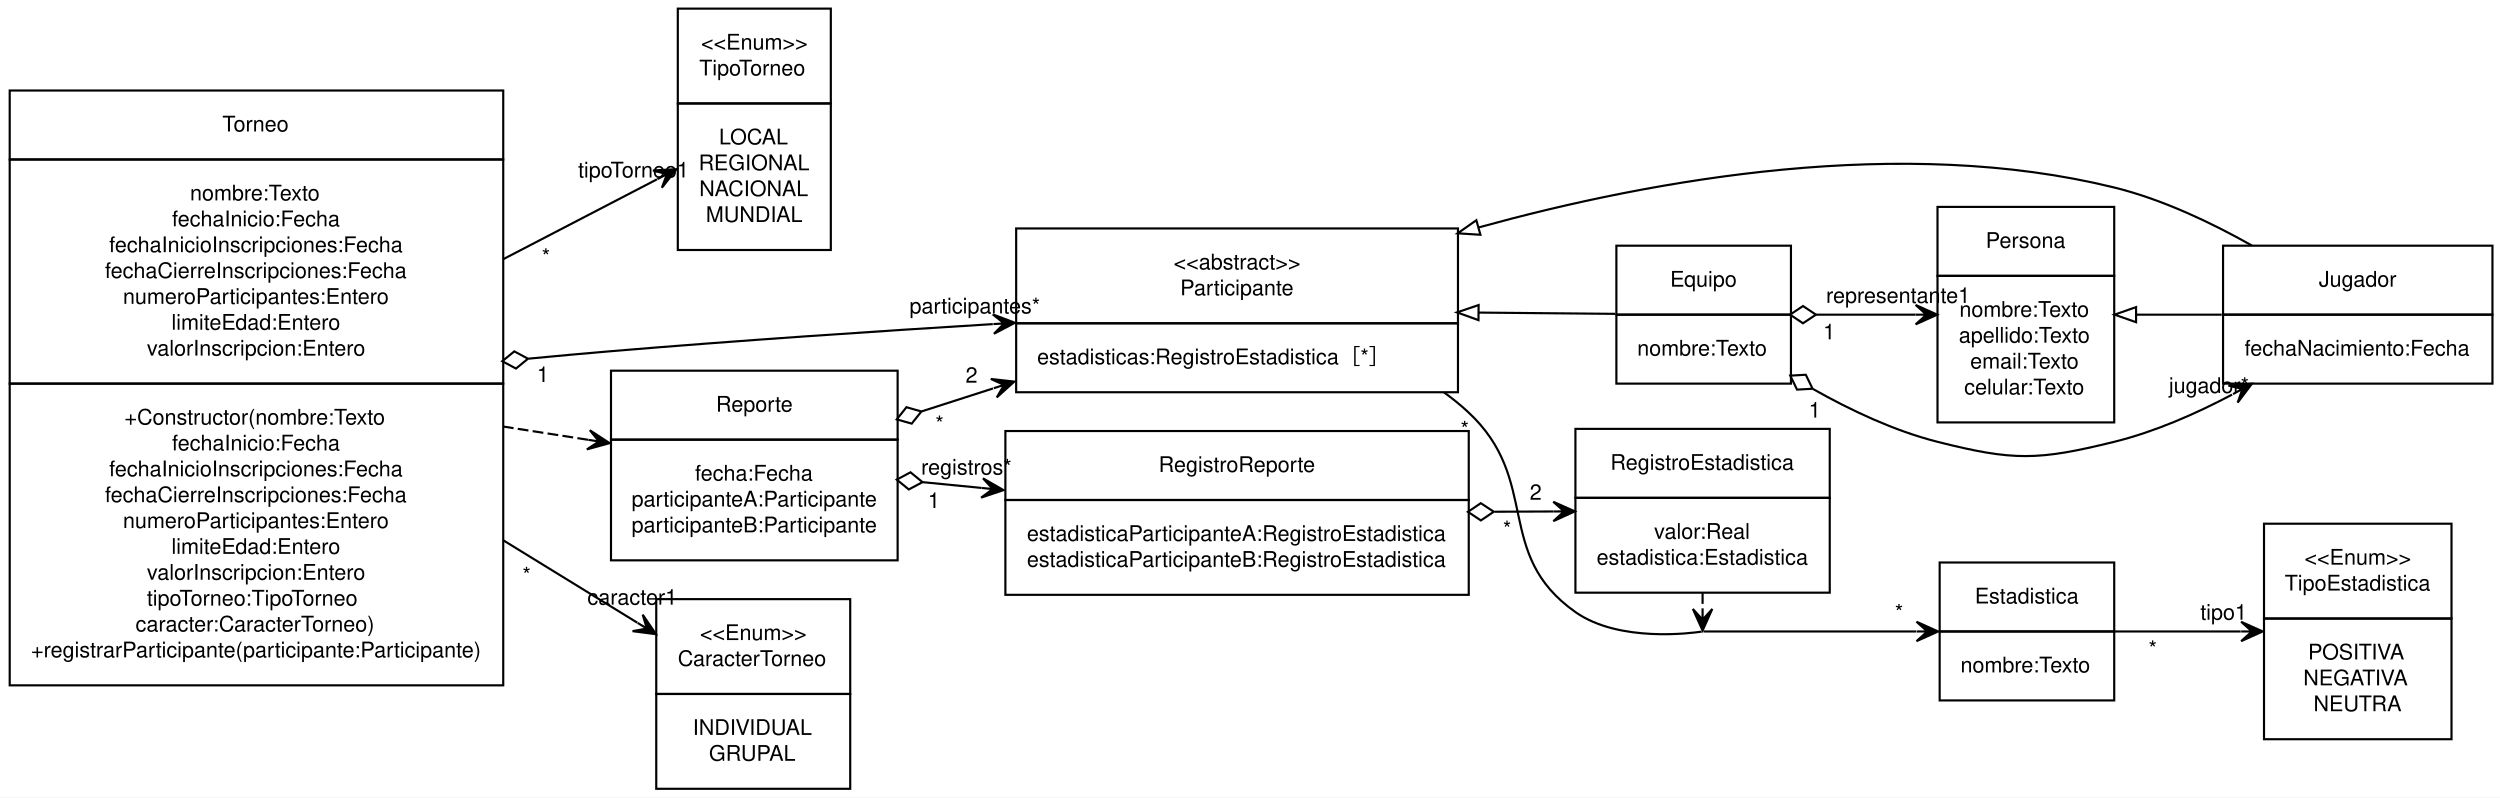
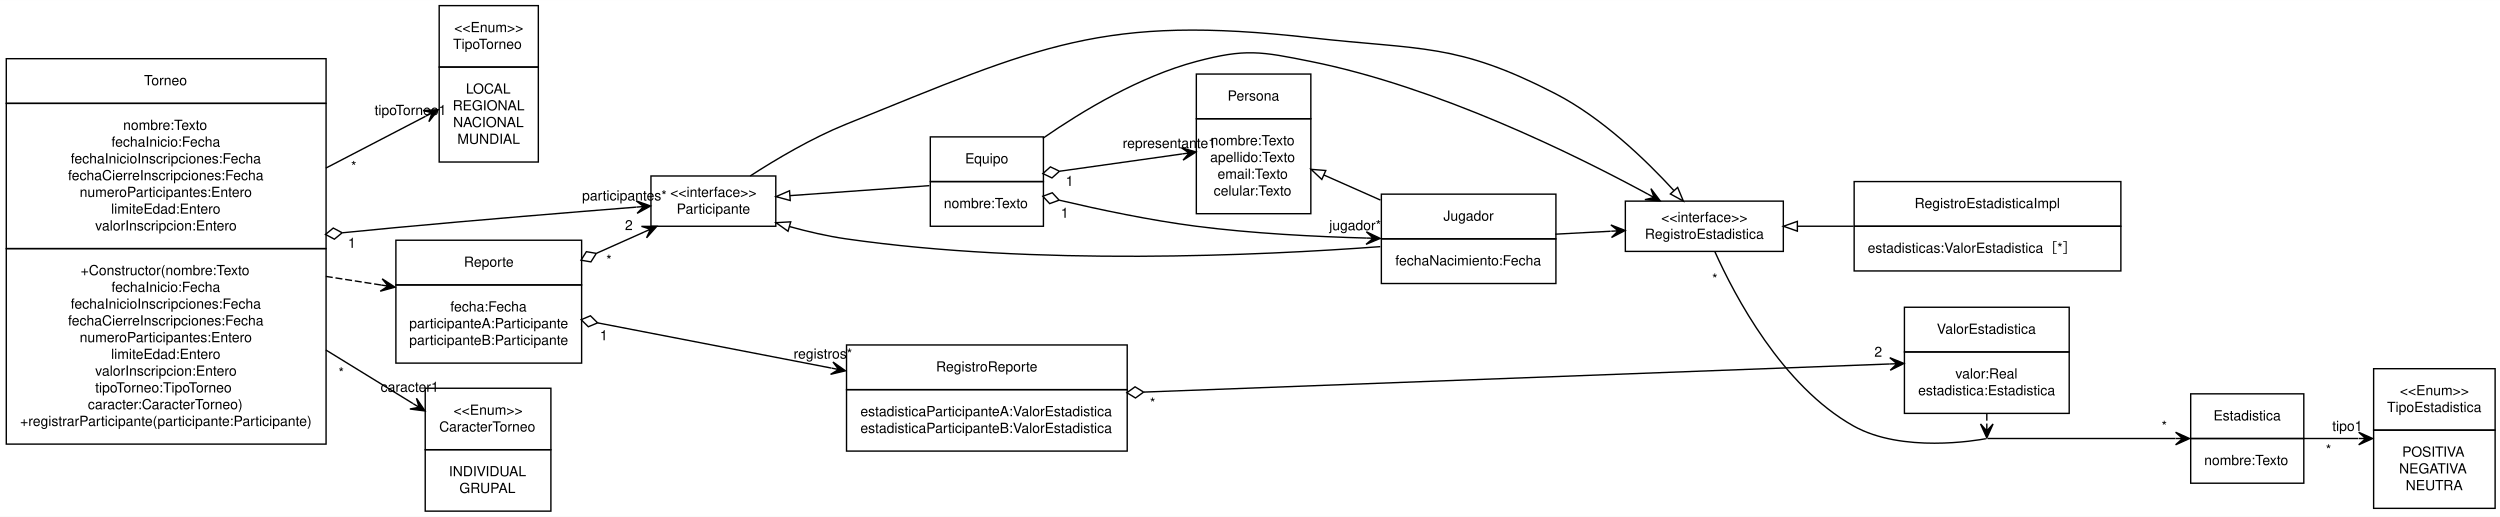
- <svg xmlns="http://www.w3.org/2000/svg" width="1160pt" height="370pt" viewBox="0.00 0.00 1160.00 370.00">
+ <svg xmlns="http://www.w3.org/2000/svg" width="1790pt" height="370pt" viewBox="0.00 0.00 1790.26 370.00">
  <g id="graph0" class="graph" transform="scale(1 1) rotate(0) translate(4 366)">
-     <polygon fill="#ffffff" stroke="transparent" points="-4,4 -4,-366 1156,-366 1156,4 -4,4" />
+     <polygon fill="#ffffff" stroke="transparent" points="-4,4 -4,-366 1786.263,-366 1786.263,4 -4,4" />
    <g id="node1" class="node">
      <polygon fill="none" stroke="#000000" points=".5,-292 .5,-324 229.5,-324 229.5,-292 .5,-292" />
      <text text-anchor="start" x="99.163" y="-305" font-family="Helvetica,sans-Serif" font-size="10.00" fill="#000000">Torneo</text>
      <polygon fill="none" stroke="#000000" points=".5,-188 .5,-292 229.5,-292 229.5,-188 .5,-188" />
      <text text-anchor="start" x="84.16" y="-273" font-family="Helvetica,sans-Serif" font-size="10.00" fill="#000000">nombre:Texto</text>
      <text text-anchor="start" x="75.822" y="-261" font-family="Helvetica,sans-Serif" font-size="10.00" fill="#000000">fechaInicio:Fecha</text>
      <text text-anchor="start" x="46.651" y="-249" font-family="Helvetica,sans-Serif" font-size="10.00" fill="#000000">fechaInicioInscripciones:Fecha</text>
      <text text-anchor="start" x="44.712" y="-237" font-family="Helvetica,sans-Serif" font-size="10.00" fill="#000000">fechaCierreInscripciones:Fecha</text>
      <text text-anchor="start" x="53.042" y="-225" font-family="Helvetica,sans-Serif" font-size="10.00" fill="#000000">numeroParticipantes:Entero</text>
      <text text-anchor="start" x="75.549" y="-213" font-family="Helvetica,sans-Serif" font-size="10.00" fill="#000000">limiteEdad:Entero</text>
      <text text-anchor="start" x="64.159" y="-201" font-family="Helvetica,sans-Serif" font-size="10.00" fill="#000000">valorInscripcion:Entero</text>
      <polygon fill="none" stroke="#000000" points=".5,-48 .5,-188 229.5,-188 229.5,-48 .5,-48" />
      <text text-anchor="start" x="53.741" y="-169" font-family="Helvetica,sans-Serif" font-size="10.00" fill="#000000">+Constructor(nombre:Texto</text>
      <text text-anchor="start" x="75.822" y="-157" font-family="Helvetica,sans-Serif" font-size="10.00" fill="#000000">fechaInicio:Fecha</text>
      <text text-anchor="start" x="46.651" y="-145" font-family="Helvetica,sans-Serif" font-size="10.00" fill="#000000">fechaInicioInscripciones:Fecha</text>
      <text text-anchor="start" x="44.712" y="-133" font-family="Helvetica,sans-Serif" font-size="10.00" fill="#000000">fechaCierreInscripciones:Fecha</text>
      <text text-anchor="start" x="53.042" y="-121" font-family="Helvetica,sans-Serif" font-size="10.00" fill="#000000">numeroParticipantes:Entero</text>
      <text text-anchor="start" x="75.549" y="-109" font-family="Helvetica,sans-Serif" font-size="10.00" fill="#000000">limiteEdad:Entero</text>
      <text text-anchor="start" x="64.159" y="-97" font-family="Helvetica,sans-Serif" font-size="10.00" fill="#000000">valorInscripcion:Entero</text>
      <text text-anchor="start" x="64.156" y="-85" font-family="Helvetica,sans-Serif" font-size="10.00" fill="#000000">tipoTorneo:TipoTorneo</text>
      <text text-anchor="start" x="58.886" y="-73" font-family="Helvetica,sans-Serif" font-size="10.00" fill="#000000">caracter:CaracterTorneo)</text>
      <text text-anchor="start" x="10.402" y="-61" font-family="Helvetica,sans-Serif" font-size="10.00" fill="#000000">+registrarParticipante(participante:Participante)</text>
    </g>
    <g id="node2" class="node">
      <polygon fill="none" stroke="#000000" points="310.5,-318 310.5,-362 381.5,-362 381.5,-318 310.5,-318" />
      <text text-anchor="start" x="321.264" y="-343" font-family="Helvetica,sans-Serif" font-size="10.00" fill="#000000">&lt;&lt;Enum&gt;&gt;</text>
      <text text-anchor="start" x="320.44" y="-331" font-family="Helvetica,sans-Serif" font-size="10.00" fill="#000000">TipoTorneo</text>
      <polygon fill="none" stroke="#000000" points="310.5,-250 310.5,-318 381.5,-318 381.5,-250 310.5,-250" />
      <text text-anchor="start" x="329.608" y="-299" font-family="Helvetica,sans-Serif" font-size="10.00" fill="#000000">LOCAL</text>
      <text text-anchor="start" x="320.164" y="-287" font-family="Helvetica,sans-Serif" font-size="10.00" fill="#000000">REGIONAL</text>
      <text text-anchor="start" x="320.444" y="-275" font-family="Helvetica,sans-Serif" font-size="10.00" fill="#000000">NACIONAL</text>
      <text text-anchor="start" x="323.503" y="-263" font-family="Helvetica,sans-Serif" font-size="10.00" fill="#000000">MUNDIAL</text>
    </g>
    <g id="edge3" class="edge">
      <path fill="none" stroke="#000000" d="M229.323,-245.648C254.755,-258.86 280.231,-272.094 300.818,-282.789" />
      <polygon fill="#000000" stroke="#000000" points="309.916,-287.514 298.967,-286.898 305.478,-285.209 301.041,-282.905 301.041,-282.905 301.041,-282.905 305.478,-285.209 303.116,-278.911 309.916,-287.514 309.916,-287.514" />
      <text text-anchor="middle" x="289.934" y="-283.659" font-family="Helvetica,sans-Serif" font-size="10.00" fill="#000000">tipoTorneo1</text>
      <text text-anchor="middle" x="249.305" y="-243.504" font-family="Helvetica,sans-Serif" font-size="10.00" fill="#000000">*</text>
    </g>
-     <g id="node3" class="node">
-       <polygon fill="none" stroke="#000000" points="467.5,-216 467.5,-260 672.5,-260 672.5,-216 467.5,-216" />
-       <text text-anchor="start" x="540.54" y="-241" font-family="Helvetica,sans-Serif" font-size="10.00" fill="#000000">&lt;&lt;abstract&gt;&gt;</text>
-       <text text-anchor="start" x="543.606" y="-229" font-family="Helvetica,sans-Serif" font-size="10.00" fill="#000000">Participante</text>
-       <polygon fill="none" stroke="#000000" points="467.5,-184 467.5,-216 672.5,-216 672.5,-184 467.5,-184" />
-       <text text-anchor="start" x="477.209" y="-197" font-family="Helvetica,sans-Serif" font-size="10.00" fill="#000000">estadisticas:RegistroEstadistica［*］</text>
+     <g id="node5" class="node">
+       <polygon fill="none" stroke="#000000" points="551.548,-240 462.151,-240 462.151,-204 551.548,-204 551.548,-240" />
+       <text text-anchor="middle" x="506.849" y="-225" font-family="Helvetica,sans-Serif" font-size="10.00" fill="#000000">&lt;&lt;interface&gt;&gt;</text>
+       <text text-anchor="middle" x="506.849" y="-213" font-family="Helvetica,sans-Serif" font-size="10.00" fill="#000000">Participante</text>
    </g>
    <g id="edge4" class="edge">
-       <path fill="none" stroke="#000000" d="M241.25,-199.583C253.997,-200.804 266.75,-201.967 279,-203 337.551,-207.938 402.833,-212.31 456.658,-215.611" />
-       <polygon fill="none" stroke="#000000" points="240.992,-199.558 234.633,-202.959 229.048,-198.397 235.407,-194.996 240.992,-199.558" />
-       <polygon fill="#000000" stroke="#000000" points="466.917,-216.236 456.662,-220.119 461.926,-215.932 456.936,-215.628 456.936,-215.628 456.936,-215.628 461.926,-215.932 457.209,-211.136 466.917,-216.236 466.917,-216.236" />
-       <text text-anchor="middle" x="448.311" y="-220.571" font-family="Helvetica,sans-Serif" font-size="10.00" fill="#000000">participantes*</text>
-       <text text-anchor="middle" x="247.907" y="-188.738" font-family="Helvetica,sans-Serif" font-size="10.00" fill="#000000">1</text>
-     </g>
-     <g id="node7" class="node">
+       <path fill="none" stroke="#000000" d="M241.271,-199.355C254.013,-200.621 266.76,-201.857 279,-203 337.974,-208.506 405.608,-214.048 451.772,-217.714" />
+       <polygon fill="none" stroke="#000000" points="241.012,-199.329 234.644,-202.712 229.072,-198.134 235.44,-194.752 241.012,-199.329" />
+       <polygon fill="#000000" stroke="#000000" points="461.864,-218.513 451.541,-222.21 456.88,-218.118 451.896,-217.724 451.896,-217.724 451.896,-217.724 456.88,-218.118 452.251,-213.238 461.864,-218.513 461.864,-218.513" />
+       <text text-anchor="middle" x="443.128" y="-222.509" font-family="Helvetica,sans-Serif" font-size="10.00" fill="#000000">participantes*</text>
+       <text text-anchor="middle" x="247.95" y="-188.529" font-family="Helvetica,sans-Serif" font-size="10.00" fill="#000000">1</text>
+     </g>
+     <g id="node9" class="node">
      <polygon fill="none" stroke="#000000" points="300.5,-44 300.5,-88 390.5,-88 390.5,-44 300.5,-44" />
      <text text-anchor="start" x="320.764" y="-69" font-family="Helvetica,sans-Serif" font-size="10.00" fill="#000000">&lt;&lt;Enum&gt;&gt;</text>
      <text text-anchor="start" x="310.497" y="-57" font-family="Helvetica,sans-Serif" font-size="10.00" fill="#000000">CaracterTorneo</text>
      <polygon fill="none" stroke="#000000" points="300.5,0 300.5,-44 390.5,-44 390.5,0 300.5,0" />
      <text text-anchor="start" x="317.445" y="-25" font-family="Helvetica,sans-Serif" font-size="10.00" fill="#000000">INDIVIDUAL</text>
      <text text-anchor="start" x="324.943" y="-13" font-family="Helvetica,sans-Serif" font-size="10.00" fill="#000000">GRUPAL</text>
    </g>
    <g id="edge2" class="edge">
      <path fill="none" stroke="#000000" d="M229.323,-115.416C251.122,-102.016 272.952,-88.596 291.709,-77.066" />
      <polygon fill="#000000" stroke="#000000" points="300.377,-71.738 294.215,-80.808 296.118,-74.356 291.858,-76.975 291.858,-76.975 291.858,-76.975 296.118,-74.356 289.501,-73.141 300.377,-71.738 300.377,-71.738" />
      <text text-anchor="middle" x="289.362" y="-85.431" font-family="Helvetica,sans-Serif" font-size="10.00" fill="#000000">caracter1</text>
      <text text-anchor="middle" x="240.339" y="-95.723" font-family="Helvetica,sans-Serif" font-size="10.00" fill="#000000">*</text>
    </g>
-     <g id="node10" class="node">
+     <g id="node12" class="node">
      <polygon fill="none" stroke="#000000" points="279.5,-162 279.5,-194 412.5,-194 412.5,-162 279.5,-162" />
      <text text-anchor="start" x="328.219" y="-175" font-family="Helvetica,sans-Serif" font-size="10.00" fill="#000000">Reporte</text>
      <polygon fill="none" stroke="#000000" points="279.5,-106 279.5,-162 412.5,-162 412.5,-106 279.5,-106" />
      <text text-anchor="start" x="318.49" y="-143" font-family="Helvetica,sans-Serif" font-size="10.00" fill="#000000">fecha:Fecha</text>
      <text text-anchor="start" x="289.042" y="-131" font-family="Helvetica,sans-Serif" font-size="10.00" fill="#000000">participanteA:Participante</text>
      <text text-anchor="start" x="289.042" y="-119" font-family="Helvetica,sans-Serif" font-size="10.00" fill="#000000">participanteB:Participante</text>
    </g>
    <g id="edge1" class="edge">
      <path fill="none" stroke="#000000" stroke-dasharray="5,2" d="M229.323,-168.106C242.725,-166.017 256.139,-163.926 268.844,-161.946" />
      <polygon fill="#000000" stroke="#000000" points="278.867,-160.384 269.679,-166.371 273.926,-161.154 268.986,-161.924 268.986,-161.924 268.986,-161.924 273.926,-161.154 268.293,-157.478 278.867,-160.384 278.867,-160.384" />
    </g>
+     <g id="node3" class="node">
+       <polygon fill="none" stroke="#000000" points="1273.046,-222 1159.915,-222 1159.915,-186 1273.046,-186 1273.046,-222" />
+       <text text-anchor="middle" x="1216.48" y="-207" font-family="Helvetica,sans-Serif" font-size="10.00" fill="#000000">&lt;&lt;interface&gt;&gt;</text>
+       <text text-anchor="middle" x="1216.48" y="-195" font-family="Helvetica,sans-Serif" font-size="10.00" fill="#000000">RegistroEstadistica</text>
+     </g>
    <g id="node4" class="node">
-       <polygon fill="none" stroke="#000000" points="746,-220 746,-252 827,-252 827,-220 746,-220" />
-       <text text-anchor="start" x="770.938" y="-233" font-family="Helvetica,sans-Serif" font-size="10.00" fill="#000000">Equipo</text>
-       <polygon fill="none" stroke="#000000" points="746,-188 746,-220 827,-220 827,-188 746,-188" />
-       <text text-anchor="start" x="755.66" y="-201" font-family="Helvetica,sans-Serif" font-size="10.00" fill="#000000">nombre:Texto</text>
+       <polygon fill="none" stroke="#000000" points="1323.763,-204 1323.763,-236 1514.763,-236 1514.763,-204 1323.763,-204" />
+       <text text-anchor="start" x="1367.037" y="-217" font-family="Helvetica,sans-Serif" font-size="10.00" fill="#000000">RegistroEstadisticaImpl</text>
+       <polygon fill="none" stroke="#000000" points="1323.763,-172 1323.763,-204 1514.763,-204 1514.763,-172 1323.763,-172" />
+       <text text-anchor="start" x="1333.416" y="-185" font-family="Helvetica,sans-Serif" font-size="10.00" fill="#000000">estadisticas:ValorEstadistica［*］</text>
+     </g>
+     <g id="edge18" class="edge">
+       <path fill="none" stroke="#000000" d="M1283.149,-204C1295.93,-204 1309.545,-204 1323.031,-204" />
+       <polygon fill="none" stroke="#000000" points="1283.097,-200.5 1273.096,-204 1283.096,-207.5 1283.097,-200.5" />
+     </g>
+     <g id="edge17" class="edge">
+       <path fill="none" stroke="#000000" d="M1194.645,-229.615C1174.705,-251.351 1143.289,-281.687 1109.698,-299 1038.78,-335.551 1013.979,-330.055 934.698,-339 785.104,-355.879 741.288,-333.374 601.698,-277 577.341,-267.163 551.682,-251.949 533.202,-240.014" />
+       <polygon fill="none" stroke="#000000" points="1197.375,-231.813 1201.455,-222.036 1192.168,-227.135 1197.375,-231.813" />
+     </g>
+     <g id="edge10" class="edge">
+       <path fill="none" stroke="#000000" d="M1223.99,-185.885C1238.154,-154.293 1272.068,-89.749 1323.263,-61 1358.112,-41.43 1411.555,-50.644 1418.099,-51.872" />
+       <text text-anchor="middle" x="1223.975" y="-162.885" font-family="Helvetica,sans-Serif" font-size="10.00" fill="#000000">*</text>
+     </g>
+     <g id="node6" class="node">
+       <polygon fill="none" stroke="#000000" points="662.198,-236 662.198,-268 743.198,-268 743.198,-236 662.198,-236" />
+       <text text-anchor="start" x="687.136" y="-249" font-family="Helvetica,sans-Serif" font-size="10.00" fill="#000000">Equipo</text>
+       <polygon fill="none" stroke="#000000" points="662.198,-204 662.198,-236 743.198,-236 743.198,-204 662.198,-204" />
+       <text text-anchor="start" x="671.859" y="-217" font-family="Helvetica,sans-Serif" font-size="10.00" fill="#000000">nombre:Texto</text>
    </g>
    <g id="edge9" class="edge">
-       <path fill="none" stroke="#000000" d="M682.112,-220.96C704.783,-220.75 727.198,-220.543 745.371,-220.375" />
-       <polygon fill="none" stroke="#000000" points="682.011,-217.46 672.044,-221.053 682.076,-224.46 682.011,-217.46" />
-     </g>
-     <g id="node6" class="node">
-       <polygon fill="none" stroke="#000000" points="1027.5,-220 1027.5,-252 1152.5,-252 1152.5,-220 1027.5,-220" />
-       <text text-anchor="start" x="1071.938" y="-233" font-family="Helvetica,sans-Serif" font-size="10.00" fill="#000000">Jugador</text>
-       <polygon fill="none" stroke="#000000" points="1027.5,-188 1027.5,-220 1152.5,-220 1152.5,-188 1027.5,-188" />
-       <text text-anchor="start" x="1037.489" y="-201" font-family="Helvetica,sans-Serif" font-size="10.00" fill="#000000">fechaNacimiento:Fecha</text>
+       <path fill="none" stroke="#000000" d="M561.678,-225.929C593.397,-228.203 632.635,-231.015 661.579,-233.089" />
+       <polygon fill="none" stroke="#000000" points="561.891,-222.436 551.666,-225.212 561.39,-229.418 561.891,-222.436" />
+     </g>
+     <g id="node8" class="node">
+       <polygon fill="none" stroke="#000000" points="985.198,-195 985.198,-227 1110.198,-227 1110.198,-195 985.198,-195" />
+       <text text-anchor="start" x="1029.636" y="-208" font-family="Helvetica,sans-Serif" font-size="10.00" fill="#000000">Jugador</text>
+       <polygon fill="none" stroke="#000000" points="985.198,-163 985.198,-195 1110.198,-195 1110.198,-163 985.198,-163" />
+       <text text-anchor="start" x="995.187" y="-176" font-family="Helvetica,sans-Serif" font-size="10.00" fill="#000000">fechaNacimiento:Fecha</text>
    </g>
    <g id="edge8" class="edge">
-       <path fill="none" stroke="#000000" d="M681.986,-260.448C764.478,-283.171 878.754,-303.199 977,-279 999.164,-273.541 1021.795,-262.852 1040.892,-252.054" />
-       <polygon fill="none" stroke="#000000" points="682.913,-257.073 672.339,-257.739 681.02,-263.812 682.913,-257.073" />
-     </g>
-     <g id="edge10" class="edge">
-       <path fill="none" stroke="#000000" d="M665.993,-183.962C669.862,-181.16 673.556,-178.176 677,-175 711.502,-143.19 688.655,-109.054 727,-82 747.319,-67.664 781.395,-72.298 785.576,-72.933" />
-       <text text-anchor="middle" x="675.625" y="-163.434" font-family="Helvetica,sans-Serif" font-size="10.00" fill="#000000">*</text>
-     </g>
-     <g id="node5" class="node">
-       <polygon fill="none" stroke="#000000" points="895,-238 895,-270 977,-270 977,-238 895,-238" />
-       <text text-anchor="start" x="917.383" y="-251" font-family="Helvetica,sans-Serif" font-size="10.00" fill="#000000">Persona</text>
-       <polygon fill="none" stroke="#000000" points="895,-170 895,-238 977,-238 977,-170 895,-170" />
-       <text text-anchor="start" x="905.16" y="-219" font-family="Helvetica,sans-Serif" font-size="10.00" fill="#000000">nombre:Texto</text>
-       <text text-anchor="start" x="904.881" y="-207" font-family="Helvetica,sans-Serif" font-size="10.00" fill="#000000">apellido:Texto</text>
-       <text text-anchor="start" x="910.165" y="-195" font-family="Helvetica,sans-Serif" font-size="10.00" fill="#000000">email:Texto</text>
-       <text text-anchor="start" x="907.385" y="-183" font-family="Helvetica,sans-Serif" font-size="10.00" fill="#000000">celular:Texto</text>
+       <path fill="none" stroke="#000000" d="M561.429,-203.759C574.477,-200.155 588.463,-196.901 601.698,-195 737.015,-175.565 897.845,-182.967 984.453,-189.412" />
+       <polygon fill="none" stroke="#000000" points="560.305,-200.44 551.662,-206.567 562.24,-207.167 560.305,-200.44" />
+     </g>
+     <g id="edge20" class="edge">
+       <path fill="none" stroke="#000000" d="M742.75,-266.96C771.668,-287.008 812.415,-311.302 852.698,-322 887.922,-331.354 898.968,-329.179 934.698,-322 1025.141,-303.827 1122.765,-255.875 1176.06,-227" />
+       <polygon fill="#000000" stroke="#000000" points="1184.854,-222.19 1178.241,-230.937 1180.468,-224.589 1176.081,-226.989 1176.081,-226.989 1176.081,-226.989 1180.468,-224.589 1173.921,-223.041 1184.854,-222.19 1184.854,-222.19" />
+     </g>
+     <g id="node7" class="node">
+       <polygon fill="none" stroke="#000000" points="852.698,-281 852.698,-313 934.698,-313 934.698,-281 852.698,-281" />
+       <text text-anchor="start" x="875.081" y="-294" font-family="Helvetica,sans-Serif" font-size="10.00" fill="#000000">Persona</text>
+       <polygon fill="none" stroke="#000000" points="852.698,-213 852.698,-281 934.698,-281 934.698,-213 852.698,-213" />
+       <text text-anchor="start" x="862.859" y="-262" font-family="Helvetica,sans-Serif" font-size="10.00" fill="#000000">nombre:Texto</text>
+       <text text-anchor="start" x="862.58" y="-250" font-family="Helvetica,sans-Serif" font-size="10.00" fill="#000000">apellido:Texto</text>
+       <text text-anchor="start" x="867.863" y="-238" font-family="Helvetica,sans-Serif" font-size="10.00" fill="#000000">email:Texto</text>
+       <text text-anchor="start" x="865.083" y="-226" font-family="Helvetica,sans-Serif" font-size="10.00" fill="#000000">celular:Texto</text>
    </g>
    <g id="edge5" class="edge">
-       <path fill="none" stroke="#000000" d="M838.667,-220C853.641,-220 869.921,-220 884.805,-220" />
-       <polygon fill="none" stroke="#000000" points="838.592,-220 832.592,-224 826.592,-220 832.592,-216 838.592,-220" />
-       <polygon fill="#000000" stroke="#000000" points="894.854,-220 884.854,-224.5 889.854,-220 884.854,-220 884.854,-220 884.854,-220 889.854,-220 884.854,-215.5 894.854,-220 894.854,-220" />
-       <text text-anchor="middle" x="876.728" y="-225.452" font-family="Helvetica,sans-Serif" font-size="10.00" fill="#000000">representante1</text>
-       <text text-anchor="middle" x="844.718" y="-208.548" font-family="Helvetica,sans-Serif" font-size="10.00" fill="#000000">1</text>
+       <path fill="none" stroke="#000000" d="M755.05,-243.452C782.311,-247.295 815.422,-251.964 842.448,-255.774" />
+       <polygon fill="none" stroke="#000000" points="754.693,-243.401 748.193,-246.524 742.81,-241.726 749.31,-238.603 754.693,-243.401" />
+       <polygon fill="#000000" stroke="#000000" points="852.484,-257.189 841.954,-260.249 847.533,-256.491 842.582,-255.793 842.582,-255.793 842.582,-255.793 847.533,-256.491 843.21,-251.337 852.484,-257.189 852.484,-257.189" />
+       <text text-anchor="middle" x="833.355" y="-260.028" font-family="Helvetica,sans-Serif" font-size="10.00" fill="#000000">representante1</text>
+       <text text-anchor="middle" x="761.939" y="-232.887" font-family="Helvetica,sans-Serif" font-size="10.00" fill="#000000">1</text>
    </g>
    <g id="edge7" class="edge">
-       <path fill="none" stroke="#000000" d="M837.238,-185.502C854.79,-175.567 875.048,-166.053 895,-161 930.329,-152.052 941.613,-152.284 977,-161 995.701,-165.606 1014.734,-173.935 1031.697,-182.912" />
-       <polygon fill="none" stroke="#000000" points="837.031,-185.624 833.887,-192.113 826.687,-191.707 829.832,-185.217 837.031,-185.624" />
-       <polygon fill="#000000" stroke="#000000" points="1040.892,-187.946 1029.96,-187.091 1036.507,-185.545 1032.121,-183.144 1032.121,-183.144 1032.121,-183.144 1036.507,-185.545 1034.282,-179.196 1040.892,-187.946 1040.892,-187.946" />
-       <text text-anchor="middle" x="1020.934" y="-183.656" font-family="Helvetica,sans-Serif" font-size="10.00" fill="#000000">jugador*</text>
-       <text text-anchor="middle" x="838.028" y="-172.233" font-family="Helvetica,sans-Serif" font-size="10.00" fill="#000000">1</text>
+       <path fill="none" stroke="#000000" d="M754.597,-222.66C783.361,-215.895 819.779,-208.233 852.698,-204 892.691,-198.858 937.643,-196.554 974.25,-195.559" />
+       <polygon fill="none" stroke="#000000" points="754.44,-222.698 749.536,-227.985 742.77,-225.492 747.673,-220.205 754.44,-222.698" />
+       <polygon fill="#000000" stroke="#000000" points="984.342,-195.312 974.456,-200.056 979.344,-195.435 974.346,-195.557 974.346,-195.557 974.346,-195.557 979.344,-195.435 974.235,-191.058 984.342,-195.312 984.342,-195.312" />
+       <text text-anchor="middle" x="966.429" y="-201.206" font-family="Helvetica,sans-Serif" font-size="10.00" fill="#000000">jugador*</text>
+       <text text-anchor="middle" x="758.429" y="-210.051" font-family="Helvetica,sans-Serif" font-size="10.00" fill="#000000">1</text>
    </g>
    <g id="edge6" class="edge">
-       <path fill="none" stroke="#000000" d="M987.471,-220C1000.106,-220 1013.769,-220 1026.865,-220" />
-       <polygon fill="none" stroke="#000000" points="987.135,-216.5 977.135,-220 987.135,-223.5 987.135,-216.5" />
-     </g>
-     <g id="node8" class="node">
-       <polygon fill="none" stroke="#000000" points="896,-73 896,-105 977,-105 977,-73 896,-73" />
-       <text text-anchor="start" x="912.329" y="-86" font-family="Helvetica,sans-Serif" font-size="10.00" fill="#000000">Estadistica</text>
-       <polygon fill="none" stroke="#000000" points="896,-41 896,-73 977,-73 977,-41 896,-41" />
-       <text text-anchor="start" x="905.66" y="-54" font-family="Helvetica,sans-Serif" font-size="10.00" fill="#000000">nombre:Texto</text>
-     </g>
-     <g id="node12" class="node">
-       <polygon fill="none" stroke="#000000" points="1046.5,-79 1046.5,-123 1133.5,-123 1133.5,-79 1046.5,-79" />
-       <text text-anchor="start" x="1065.264" y="-104" font-family="Helvetica,sans-Serif" font-size="10.00" fill="#000000">&lt;&lt;Enum&gt;&gt;</text>
-       <text text-anchor="start" x="1056.106" y="-92" font-family="Helvetica,sans-Serif" font-size="10.00" fill="#000000">TipoEstadistica</text>
-       <polygon fill="none" stroke="#000000" points="1046.5,-23 1046.5,-79 1133.5,-79 1133.5,-23 1046.5,-23" />
-       <text text-anchor="start" x="1066.939" y="-60" font-family="Helvetica,sans-Serif" font-size="10.00" fill="#000000">POSITIVA</text>
-       <text text-anchor="start" x="1064.719" y="-48" font-family="Helvetica,sans-Serif" font-size="10.00" fill="#000000">NEGATIVA</text>
-       <text text-anchor="start" x="1069.448" y="-36" font-family="Helvetica,sans-Serif" font-size="10.00" fill="#000000">NEUTRA</text>
+       <path fill="none" stroke="#000000" d="M944.035,-240.701C956.984,-234.965 971.074,-228.722 984.563,-222.747" />
+       <polygon fill="none" stroke="#000000" points="942.559,-237.527 934.833,-244.777 945.394,-243.927 942.559,-237.527" />
+     </g>
+     <g id="edge19" class="edge">
+       <path fill="none" stroke="#000000" d="M1109.752,-198.326C1122.683,-199.013 1136.353,-199.74 1149.437,-200.436" />
+       <polygon fill="#000000" stroke="#000000" points="1159.779,-200.985 1149.554,-204.948 1154.786,-200.72 1149.793,-200.454 1149.793,-200.454 1149.793,-200.454 1154.786,-200.72 1150.032,-195.961 1159.779,-200.985 1159.779,-200.985" />
+     </g>
+     <g id="node10" class="node">
+       <polygon fill="none" stroke="#000000" points="1564.763,-52 1564.763,-84 1645.763,-84 1645.763,-52 1564.763,-52" />
+       <text text-anchor="start" x="1581.092" y="-65" font-family="Helvetica,sans-Serif" font-size="10.00" fill="#000000">Estadistica</text>
+       <polygon fill="none" stroke="#000000" points="1564.763,-20 1564.763,-52 1645.763,-52 1645.763,-20 1564.763,-20" />
+       <text text-anchor="start" x="1574.424" y="-33" font-family="Helvetica,sans-Serif" font-size="10.00" fill="#000000">nombre:Texto</text>
+     </g>
+     <g id="node14" class="node">
+       <polygon fill="none" stroke="#000000" points="1695.763,-58 1695.763,-102 1782.763,-102 1782.763,-58 1695.763,-58" />
+       <text text-anchor="start" x="1714.527" y="-83" font-family="Helvetica,sans-Serif" font-size="10.00" fill="#000000">&lt;&lt;Enum&gt;&gt;</text>
+       <text text-anchor="start" x="1705.369" y="-71" font-family="Helvetica,sans-Serif" font-size="10.00" fill="#000000">TipoEstadistica</text>
+       <polygon fill="none" stroke="#000000" points="1695.763,-2 1695.763,-58 1782.763,-58 1782.763,-2 1695.763,-2" />
+       <text text-anchor="start" x="1716.202" y="-39" font-family="Helvetica,sans-Serif" font-size="10.00" fill="#000000">POSITIVA</text>
+       <text text-anchor="start" x="1713.982" y="-27" font-family="Helvetica,sans-Serif" font-size="10.00" fill="#000000">NEGATIVA</text>
+       <text text-anchor="start" x="1718.711" y="-15" font-family="Helvetica,sans-Serif" font-size="10.00" fill="#000000">NEUTRA</text>
    </g>
    <g id="edge13" class="edge">
-       <path fill="none" stroke="#000000" d="M976.732,-73C994.801,-73 1016.315,-73 1035.683,-73" />
-       <polygon fill="#000000" stroke="#000000" points="1045.885,-73 1035.885,-77.5 1040.885,-73 1035.885,-73 1035.885,-73 1035.885,-73 1040.885,-73 1035.885,-68.5 1045.885,-73 1045.885,-73" />
-       <text text-anchor="middle" x="1027.759" y="-78.452" font-family="Helvetica,sans-Serif" font-size="10.00" fill="#000000">tipo1</text>
-       <text text-anchor="middle" x="994.858" y="-61.548" font-family="Helvetica,sans-Serif" font-size="10.00" fill="#000000">*</text>
-     </g>
-     <g id="node9" class="node">
-       <polygon fill="none" stroke="#000000" points="727,-135 727,-167 845,-167 845,-135 727,-135" />
-       <text text-anchor="start" x="743.217" y="-148" font-family="Helvetica,sans-Serif" font-size="10.00" fill="#000000">RegistroEstadistica</text>
-       <polygon fill="none" stroke="#000000" points="727,-91 727,-135 845,-135 845,-91 727,-91" />
-       <text text-anchor="start" x="763.5" y="-116" font-family="Helvetica,sans-Serif" font-size="10.00" fill="#000000">valor:Real</text>
-       <text text-anchor="start" x="736.823" y="-104" font-family="Helvetica,sans-Serif" font-size="10.00" fill="#000000">estadistica:Estadistica</text>
+       <path fill="none" stroke="#000000" d="M1645.331,-52C1657.731,-52 1671.569,-52 1684.715,-52" />
+       <polygon fill="#000000" stroke="#000000" points="1695.069,-52 1685.069,-56.5 1690.069,-52 1685.069,-52 1685.069,-52 1685.069,-52 1690.069,-52 1685.069,-47.5 1695.069,-52 1695.069,-52" />
+       <text text-anchor="middle" x="1676.943" y="-57.452" font-family="Helvetica,sans-Serif" font-size="10.00" fill="#000000">tipo1</text>
+       <text text-anchor="middle" x="1663.457" y="-40.548" font-family="Helvetica,sans-Serif" font-size="10.00" fill="#000000">*</text>
+     </g>
+     <g id="node11" class="node">
+       <polygon fill="none" stroke="#000000" points="1359.763,-114 1359.763,-146 1477.763,-146 1477.763,-114 1359.763,-114" />
+       <text text-anchor="start" x="1382.925" y="-127" font-family="Helvetica,sans-Serif" font-size="10.00" fill="#000000">ValorEstadistica</text>
+       <polygon fill="none" stroke="#000000" points="1359.763,-70 1359.763,-114 1477.763,-114 1477.763,-70 1359.763,-70" />
+       <text text-anchor="start" x="1396.263" y="-95" font-family="Helvetica,sans-Serif" font-size="10.00" fill="#000000">valor:Real</text>
+       <text text-anchor="start" x="1369.586" y="-83" font-family="Helvetica,sans-Serif" font-size="10.00" fill="#000000">estadistica:Estadistica</text>
    </g>
    <g id="edge12" class="edge">
-       <path fill="none" stroke="#000000" stroke-dasharray="5,2" d="M786,-90.801C786,-88.359 786,-85.917 786,-83.476" />
-       <polygon fill="#000000" stroke="#000000" points="786,-73.438 790.5,-83.438 786,-78.438 786,-83.438 786,-83.438 786,-83.438 786,-78.438 781.5,-83.438 786,-73.438 786,-73.438" />
+       <path fill="none" stroke="#000000" stroke-dasharray="5,2" d="M1418.763,-69.801C1418.763,-67.359 1418.763,-64.917 1418.763,-62.476" />
+       <polygon fill="#000000" stroke="#000000" points="1418.763,-52.438 1423.263,-62.438 1418.763,-57.438 1418.763,-62.438 1418.763,-62.438 1418.763,-62.438 1418.763,-57.438 1414.263,-62.438 1418.763,-52.438 1418.763,-52.438" />
    </g>
    <g id="edge16" class="edge">
-       <path fill="none" stroke="#000000" d="M423.581,-175.097C434.338,-178.555 445.556,-182.161 456.784,-185.77" />
-       <polygon fill="none" stroke="#000000" points="423.525,-175.08 416.589,-177.052 412.101,-171.407 419.037,-169.435 423.525,-175.08" />
-       <polygon fill="#000000" stroke="#000000" points="466.641,-188.938 455.744,-190.162 461.881,-187.408 457.121,-185.878 457.121,-185.878 457.121,-185.878 461.881,-187.408 458.498,-181.594 466.641,-188.938 466.641,-188.938" />
-       <text text-anchor="middle" x="446.798" y="-188.438" font-family="Helvetica,sans-Serif" font-size="10.00" fill="#000000">2</text>
-       <text text-anchor="middle" x="431.944" y="-165.907" font-family="Helvetica,sans-Serif" font-size="10.00" fill="#000000">*</text>
-     </g>
-     <g id="node11" class="node">
-       <polygon fill="none" stroke="#000000" points="462.5,-134 462.5,-166 677.5,-166 677.5,-134 462.5,-134" />
-       <text text-anchor="start" x="533.607" y="-147" font-family="Helvetica,sans-Serif" font-size="10.00" fill="#000000">RegistroReporte</text>
-       <polygon fill="none" stroke="#000000" points="462.5,-90 462.5,-134 677.5,-134 677.5,-90 462.5,-90" />
-       <text text-anchor="start" x="472.483" y="-115" font-family="Helvetica,sans-Serif" font-size="10.00" fill="#000000">estadisticaParticipanteA:RegistroEstadistica</text>
-       <text text-anchor="start" x="472.483" y="-103" font-family="Helvetica,sans-Serif" font-size="10.00" fill="#000000">estadisticaParticipanteB:RegistroEstadistica</text>
+       <path fill="none" stroke="#000000" d="M423.365,-184.746C434.859,-189.875 446.429,-195.038 457.141,-199.818" />
+       <polygon fill="none" stroke="#000000" points="423.017,-184.591 415.908,-185.799 412.058,-179.701 419.168,-178.493 423.017,-184.591" />
+       <polygon fill="#000000" stroke="#000000" points="466.31,-203.91 455.344,-203.944 461.744,-201.872 457.178,-199.835 457.178,-199.835 457.178,-199.835 461.744,-201.872 459.011,-195.725 466.31,-203.91 466.31,-203.91" />
+       <text text-anchor="middle" x="446.312" y="-201.242" font-family="Helvetica,sans-Serif" font-size="10.00" fill="#000000">2</text>
+       <text text-anchor="middle" x="432.056" y="-176.369" font-family="Helvetica,sans-Serif" font-size="10.00" fill="#000000">*</text>
+     </g>
+     <g id="node13" class="node">
+       <polygon fill="none" stroke="#000000" points="602.198,-87 602.198,-119 803.198,-119 803.198,-87 602.198,-87" />
+       <text text-anchor="start" x="666.305" y="-100" font-family="Helvetica,sans-Serif" font-size="10.00" fill="#000000">RegistroReporte</text>
+       <polygon fill="none" stroke="#000000" points="602.198,-43 602.198,-87 803.198,-87 803.198,-43 602.198,-43" />
+       <text text-anchor="start" x="612.125" y="-68" font-family="Helvetica,sans-Serif" font-size="10.00" fill="#000000">estadisticaParticipanteA:ValorEstadistica</text>
+       <text text-anchor="start" x="612.125" y="-56" font-family="Helvetica,sans-Serif" font-size="10.00" fill="#000000">estadisticaParticipanteB:ValorEstadistica</text>
    </g>
    <g id="edge14" class="edge">
-       <path fill="none" stroke="#000000" d="M424.046,-142.286C432.977,-141.409 442.221,-140.501 451.52,-139.587" />
-       <polygon fill="none" stroke="#000000" points="424.043,-142.286 418.463,-146.853 412.101,-143.459 417.681,-138.892 424.043,-142.286" />
-       <polygon fill="#000000" stroke="#000000" points="461.62,-138.595 452.108,-144.051 456.644,-139.084 451.668,-139.573 451.668,-139.573 451.668,-139.573 456.644,-139.084 451.228,-135.094 461.62,-138.595 461.62,-138.595" />
-       <text text-anchor="middle" x="444.407" y="-145.779" font-family="Helvetica,sans-Serif" font-size="10.00" fill="#000000">registros*</text>
-       <text text-anchor="middle" x="429.314" y="-130.275" font-family="Helvetica,sans-Serif" font-size="10.00" fill="#000000">1</text>
+       <path fill="none" stroke="#000000" d="M424.049,-134.805C473.176,-125.302 537.204,-112.917 591.442,-102.425" />
+       <polygon fill="none" stroke="#000000" points="423.955,-134.823 418.824,-139.89 412.174,-137.103 417.305,-132.036 423.955,-134.823" />
+       <polygon fill="#000000" stroke="#000000" points="601.45,-100.489 592.487,-106.806 596.541,-101.438 591.632,-102.388 591.632,-102.388 591.632,-102.388 596.541,-101.438 590.777,-97.97 601.45,-100.489 601.45,-100.489" />
+       <text text-anchor="middle" x="585.259" y="-109.23" font-family="Helvetica,sans-Serif" font-size="10.00" fill="#000000">registros*</text>
+       <text text-anchor="middle" x="428.365" y="-122.362" font-family="Helvetica,sans-Serif" font-size="10.00" fill="#000000">1</text>
    </g>
    <g id="edge15" class="edge">
-       <path fill="none" stroke="#000000" d="M689.509,-128.554C698.767,-128.597 707.908,-128.639 716.658,-128.68" />
-       <polygon fill="none" stroke="#000000" points="689.116,-128.553 683.097,-132.525 677.116,-128.497 683.134,-124.525 689.116,-128.553" />
-       <polygon fill="#000000" stroke="#000000" points="726.734,-128.726 716.713,-133.18 721.734,-128.703 716.734,-128.68 716.734,-128.68 716.734,-128.68 721.734,-128.703 716.755,-124.18 726.734,-128.726 726.734,-128.726" />
-       <text text-anchor="middle" x="708.569" y="-134.095" font-family="Helvetica,sans-Serif" font-size="10.00" fill="#000000">2</text>
-       <text text-anchor="middle" x="695.281" y="-117.129" font-family="Helvetica,sans-Serif" font-size="10.00" fill="#000000">*</text>
+       <path fill="none" stroke="#000000" d="M815.231,-85.259C965.21,-90.91 1225.43,-100.715 1349.329,-105.384" />
+       <polygon fill="none" stroke="#000000" points="814.957,-85.249 808.811,-89.02 802.966,-84.797 809.112,-81.026 814.957,-85.249" />
+       <polygon fill="#000000" stroke="#000000" points="1359.449,-105.765 1349.287,-109.885 1354.453,-105.577 1349.456,-105.388 1349.456,-105.388 1349.456,-105.388 1354.453,-105.577 1349.626,-100.892 1359.449,-105.765 1359.449,-105.765" />
+       <text text-anchor="middle" x="1341.017" y="-110.529" font-family="Helvetica,sans-Serif" font-size="10.00" fill="#000000">2</text>
+       <text text-anchor="middle" x="821.397" y="-74.033" font-family="Helvetica,sans-Serif" font-size="10.00" fill="#000000">*</text>
    </g>
    <g id="edge11" class="edge">
-       <path fill="none" stroke="#000000" d="M786.43,-73C791.674,-73 843.793,-73 885.052,-73" />
-       <polygon fill="#000000" stroke="#000000" points="895.272,-73 885.272,-77.5 890.272,-73 885.272,-73 885.272,-73 885.272,-73 890.272,-73 885.272,-68.5 895.272,-73 895.272,-73" />
-       <text text-anchor="middle" x="877.146" y="-78.452" font-family="Helvetica,sans-Serif" font-size="10.00" fill="#000000">*</text>
+       <path fill="none" stroke="#000000" d="M1419.297,-52C1426.328,-52 1501.342,-52 1553.784,-52" />
+       <polygon fill="#000000" stroke="#000000" points="1563.945,-52 1553.945,-56.5 1558.945,-52 1553.945,-52 1553.945,-52 1553.945,-52 1558.945,-52 1553.945,-47.5 1563.945,-52 1563.945,-52" />
+       <text text-anchor="middle" x="1545.818" y="-57.452" font-family="Helvetica,sans-Serif" font-size="10.00" fill="#000000">*</text>
    </g>
  </g>
</svg>
